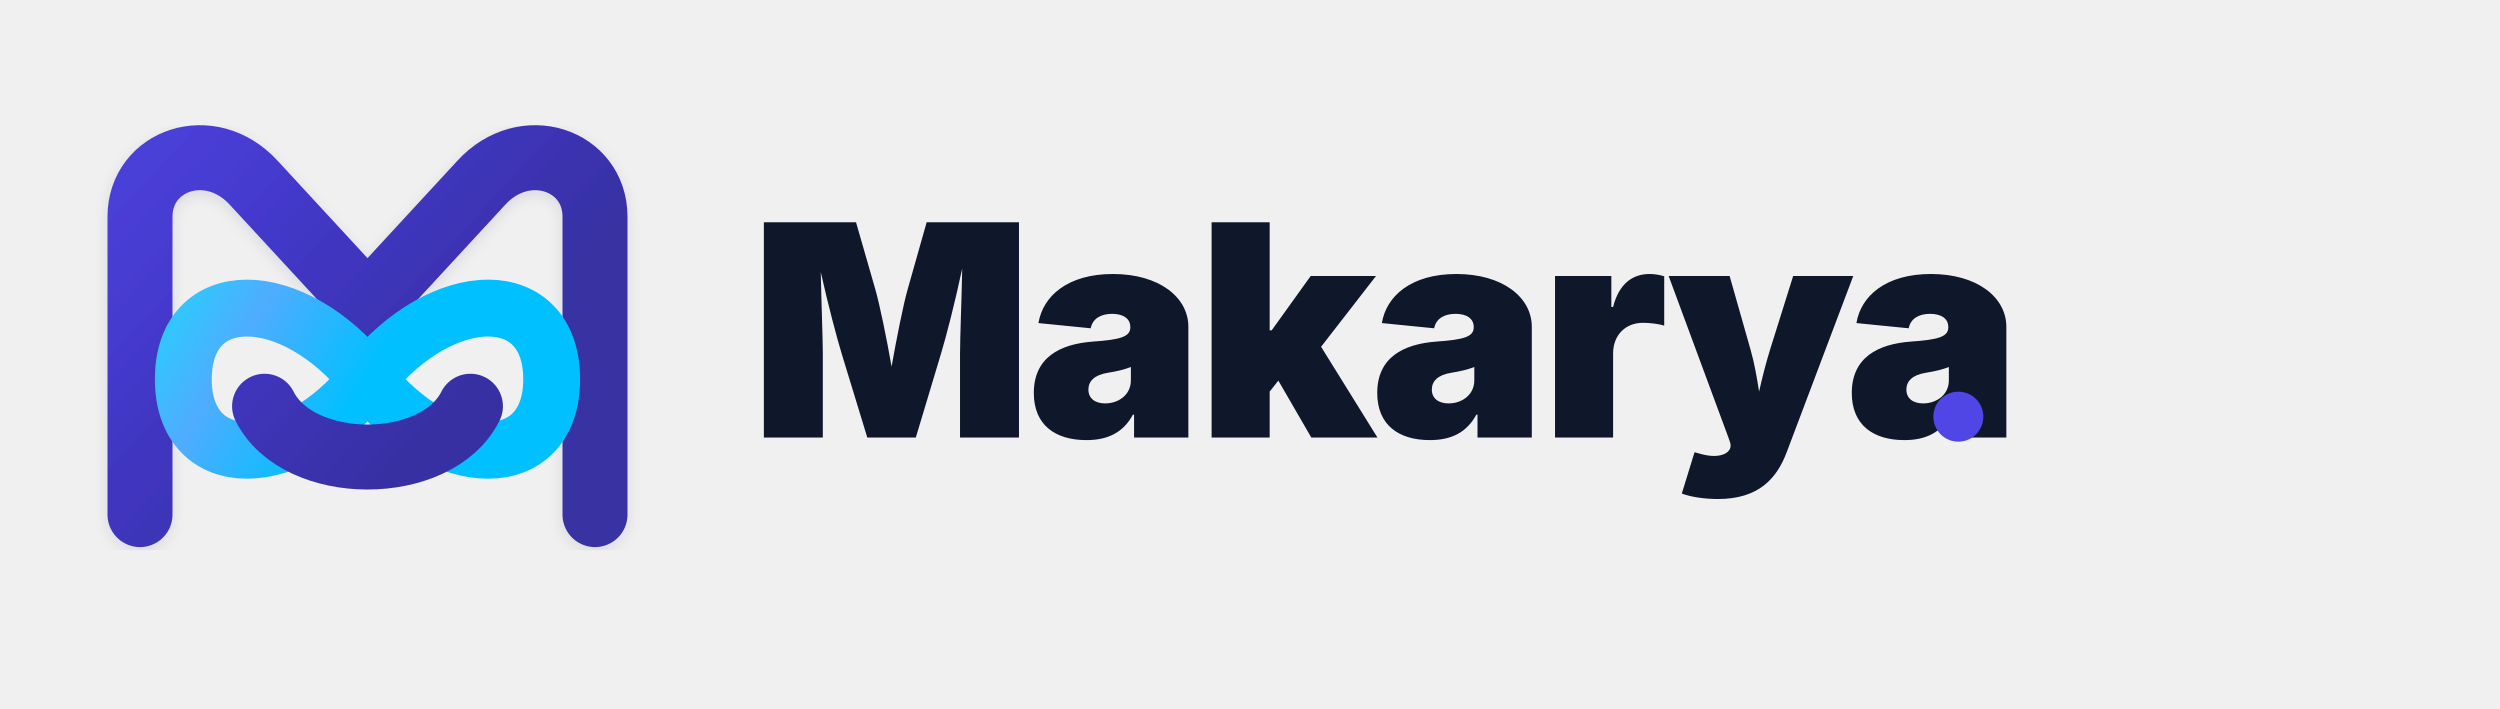
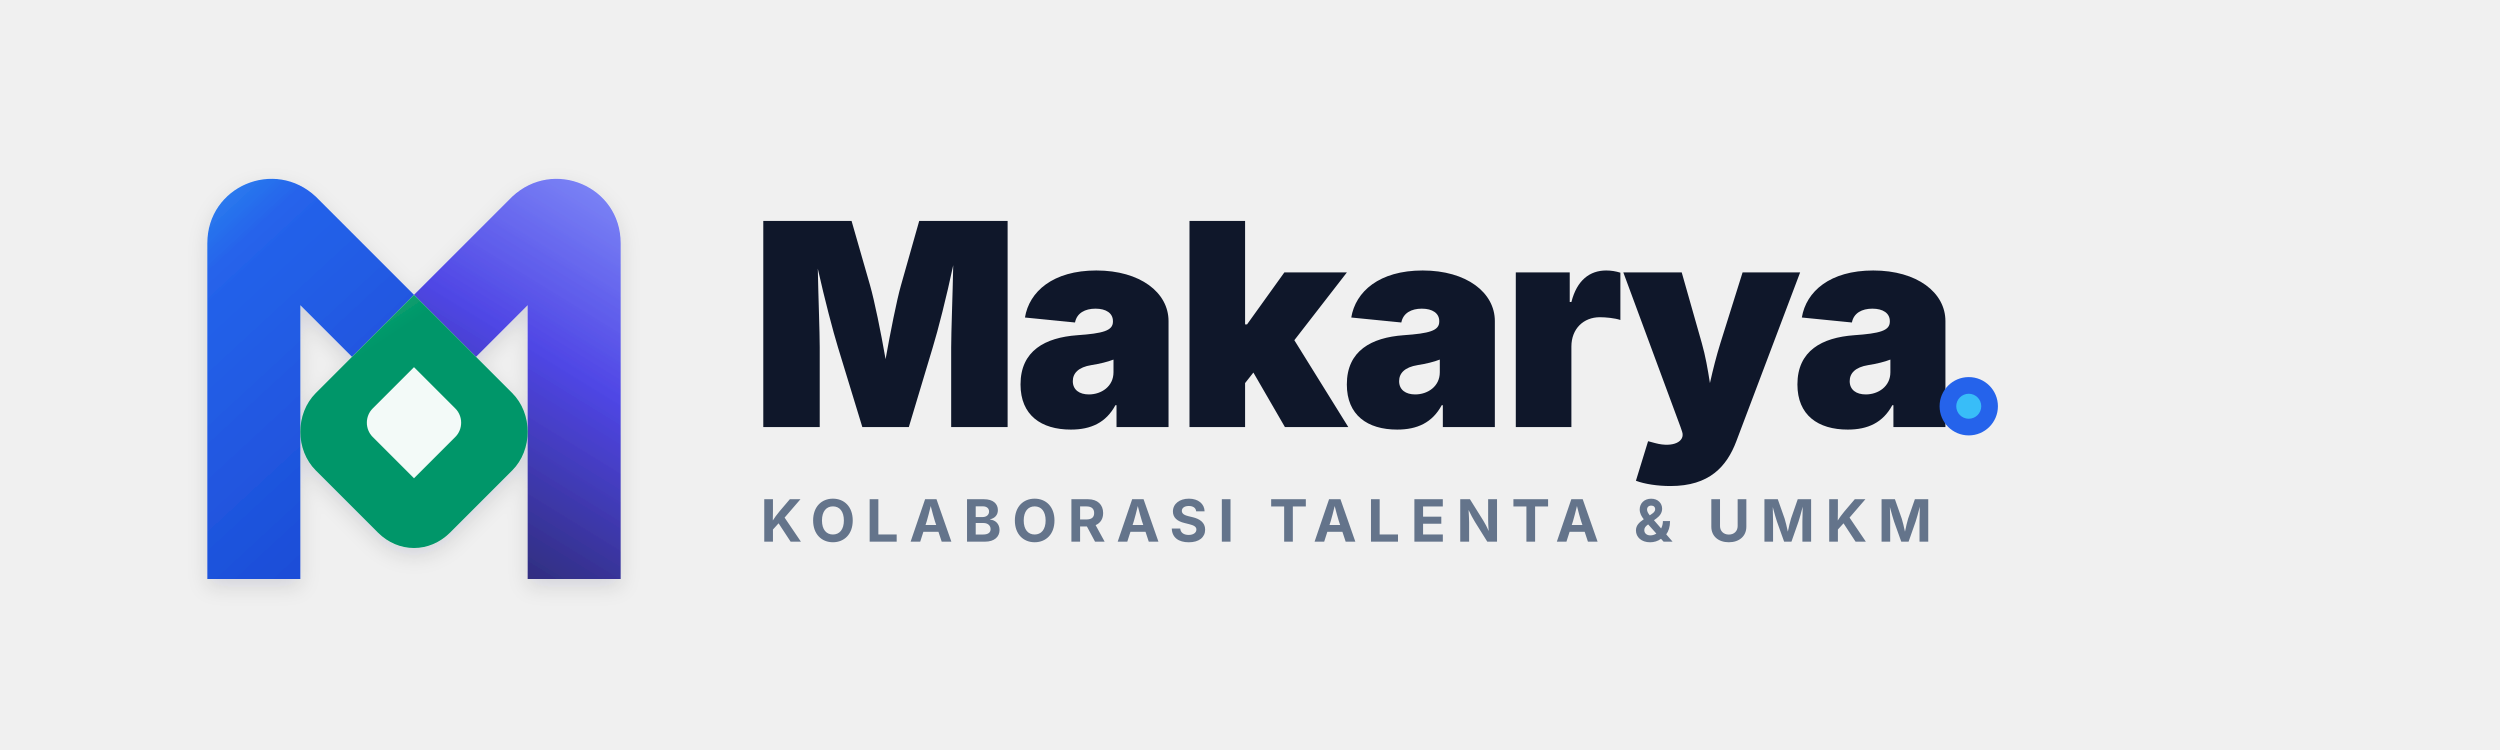
- <svg xmlns="http://www.w3.org/2000/svg" viewBox="0 0 1200 340" fill="none">
+ <svg xmlns="http://www.w3.org/2000/svg" viewBox="0 0 1200 360" fill="none">
  <defs>
-     <linearGradient id="hIndigoGrad" x1="40" y1="40" x2="320" y2="300" gradientUnits="userSpaceOnUse">
-       <stop offset="0%" stop-color="#4F46E5" />
-       <stop offset="50%" stop-color="#4338CA" />
-       <stop offset="100%" stop-color="#3730A3" />
+     <linearGradient id="lockupGradLeft" x1="40" y1="40" x2="280" y2="300" gradientUnits="userSpaceOnUse">
+       <stop offset="0%" stop-color="#38BDF8" />
+       <stop offset="40%" stop-color="#2563EB" />
+       <stop offset="100%" stop-color="#1D4ED8" />
    </linearGradient>
-     <linearGradient id="hCyanGrad" x1="80" y1="120" x2="280" y2="240" gradientUnits="userSpaceOnUse">
-       <stop offset="0%" stop-color="#00F2FE" />
-       <stop offset="60%" stop-color="#4FACFE" />
-       <stop offset="100%" stop-color="#00C0FF" />
+     <linearGradient id="lockupGradRight" x1="320" y1="40" x2="160" y2="300" gradientUnits="userSpaceOnUse">
+       <stop offset="0%" stop-color="#818CF8" />
+       <stop offset="50%" stop-color="#4F46E5" />
+       <stop offset="100%" stop-color="#312E81" />
    </linearGradient>
-     <filter id="hShadow" x="-10%" y="-10%" width="120%" height="120%">
-       <feDropShadow dx="0" dy="3" stdDeviation="5" flood-color="#1E1B4B" flood-opacity="0.10" />
+     <linearGradient id="lockupGradApex" x1="140" y1="120" x2="220" y2="240" gradientUnits="userSpaceOnUse">
+       <stop offset="0%" stop-color="#34D399" />
+       <stop offset="50%" stop-color="#10B981" />
+       <stop offset="100%" stop-color="#059669" />
+     </linearGradient>
+     <filter id="lockupShadow" x="-10%" y="-10%" width="120%" height="120%">
+       <feDropShadow dx="0" dy="6" stdDeviation="8" flood-color="#0F172A" flood-opacity="0.12" />
    </filter>
  </defs>
-   <g transform="translate(10, 0) scale(0.65)">
-     <path d="M 88 380 L 88 160 C 88 118, 140 100, 172 135 L 256 226 L 340 135 C 372 100, 424 118, 424 160 L 424 380" stroke="url(#hIndigoGrad)" stroke-width="48" stroke-linecap="round" stroke-linejoin="round" filter="url(#hShadow)" />
-     <path d="M 256 280 C 200 210, 120 210, 120 280 C 120 350, 200 350, 256 280 C 312 210, 392 210, 392 280 C 392 350, 312 350, 256 280 Z" stroke="url(#hCyanGrad)" stroke-width="42" stroke-linecap="round" stroke-linejoin="round" />
-     <path d="M 180 300 C 205 350, 307 350, 332 300" stroke="url(#hIndigoGrad)" stroke-width="48" stroke-linecap="round" />
+   <g transform="translate(40, 20) scale(0.62)" filter="url(#lockupShadow)">
+     <path d="M 96 416 L 96 156 C 96 112, 148 90, 180 120 L 256 196 L 208 244 L 168 204 L 168 416 Z" fill="url(#lockupGradLeft)" />
+     <path d="M 416 416 L 416 156 C 416 112, 364 90, 332 120 L 256 196 L 304 244 L 344 204 L 344 416 Z" fill="url(#lockupGradRight)" />
+     <path d="M 256 196 L 332 272 C 348 288, 348 316, 332 332 L 284 380 C 268 396, 244 396, 228 380 L 180 332 C 164 316, 164 288, 180 272 Z" fill="url(#lockupGradApex)" />
+     <path d="M 256 252 L 288 284 C 294 290, 294 300, 288 306 L 256 338 L 224 306 C 218 300, 218 290, 224 284 Z" fill="#FFFFFF" fill-opacity="0.95" />
  </g>
-   <text x="360" y="210" font-family="System-UI, -apple-system, 'Satoshi', 'General Sans', sans-serif" font-size="142" font-weight="900" letter-spacing="-3" fill="#0F172A">Makarya</text>
-   <circle cx="940" cy="200" r="12" fill="#4F46E5" />
+   <text x="360" y="205" font-family="System-UI, -apple-system, 'Plus Jakarta Sans', 'Satoshi', sans-serif" font-size="136" font-weight="900" letter-spacing="-3.5" fill="#0F172A">Makarya</text>
+   <circle cx="945" cy="195" r="14" fill="#2563EB" />
+   <circle cx="945" cy="195" r="6" fill="#38BDF8" />
+   <text x="365" y="260" font-family="System-UI, -apple-system, 'Plus Jakarta Sans', sans-serif" font-size="28" font-weight="700" letter-spacing="5" fill="#64748B">KOLABORASI TALENTA &amp; UMKM</text>
</svg>
